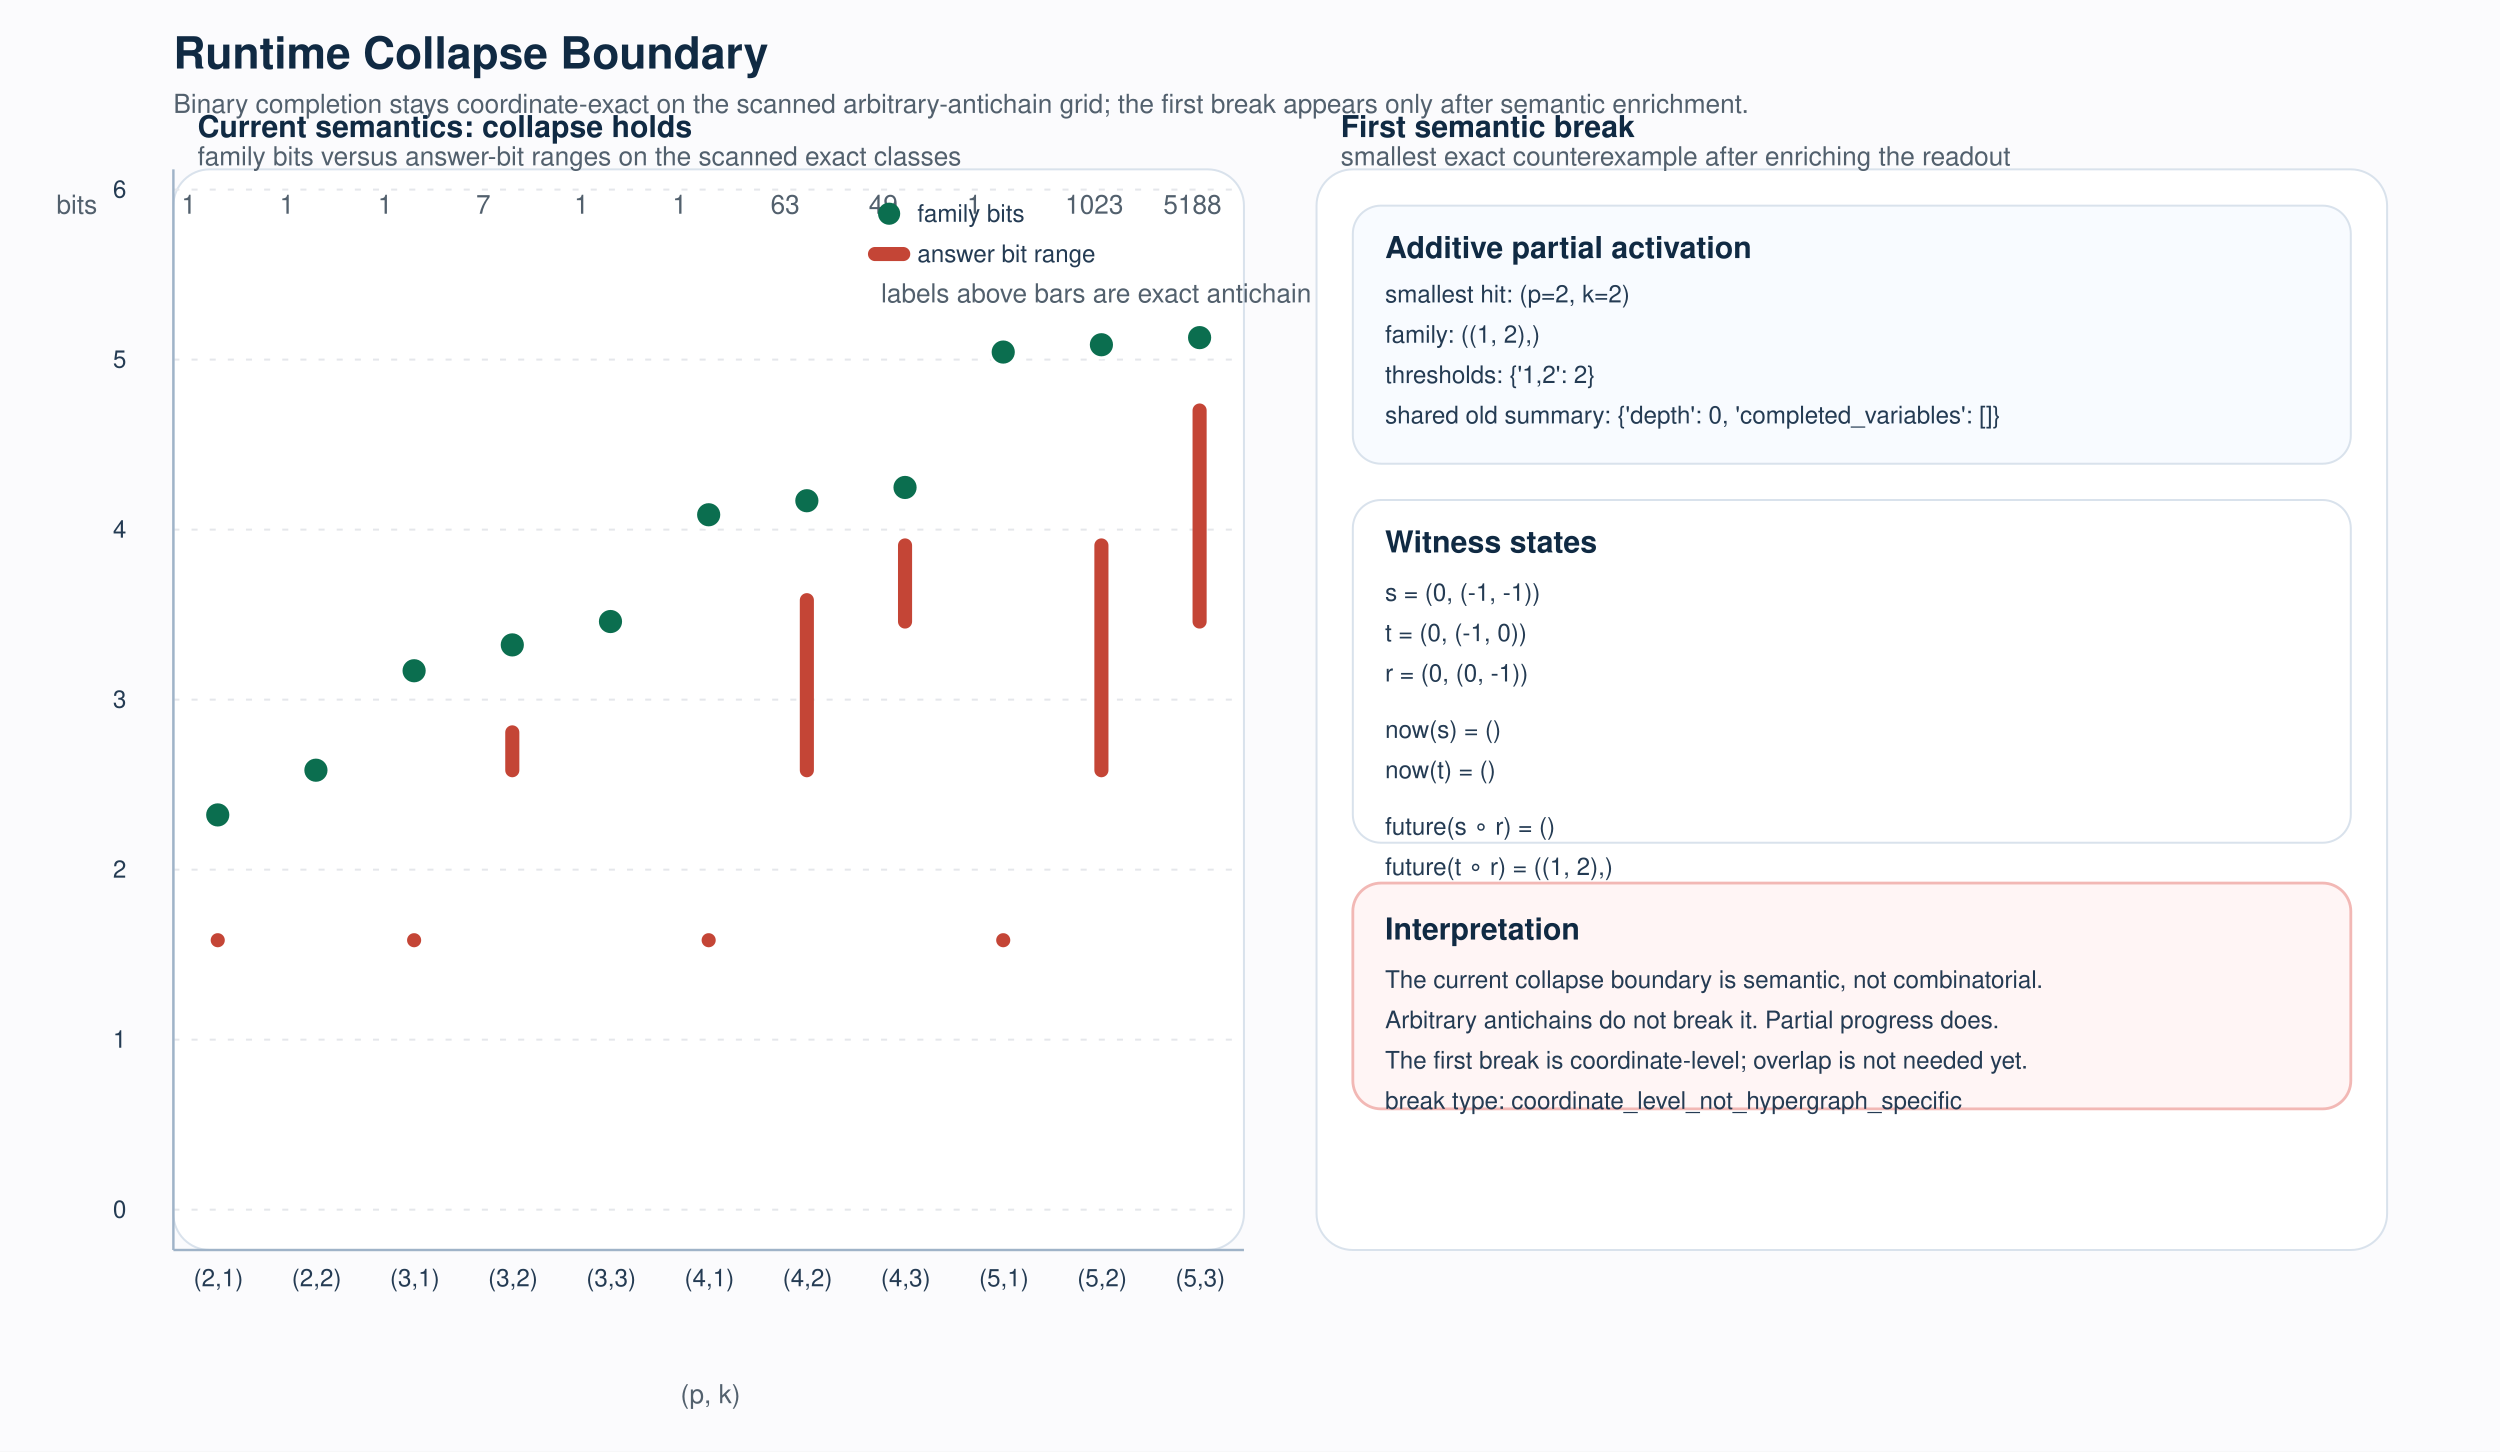
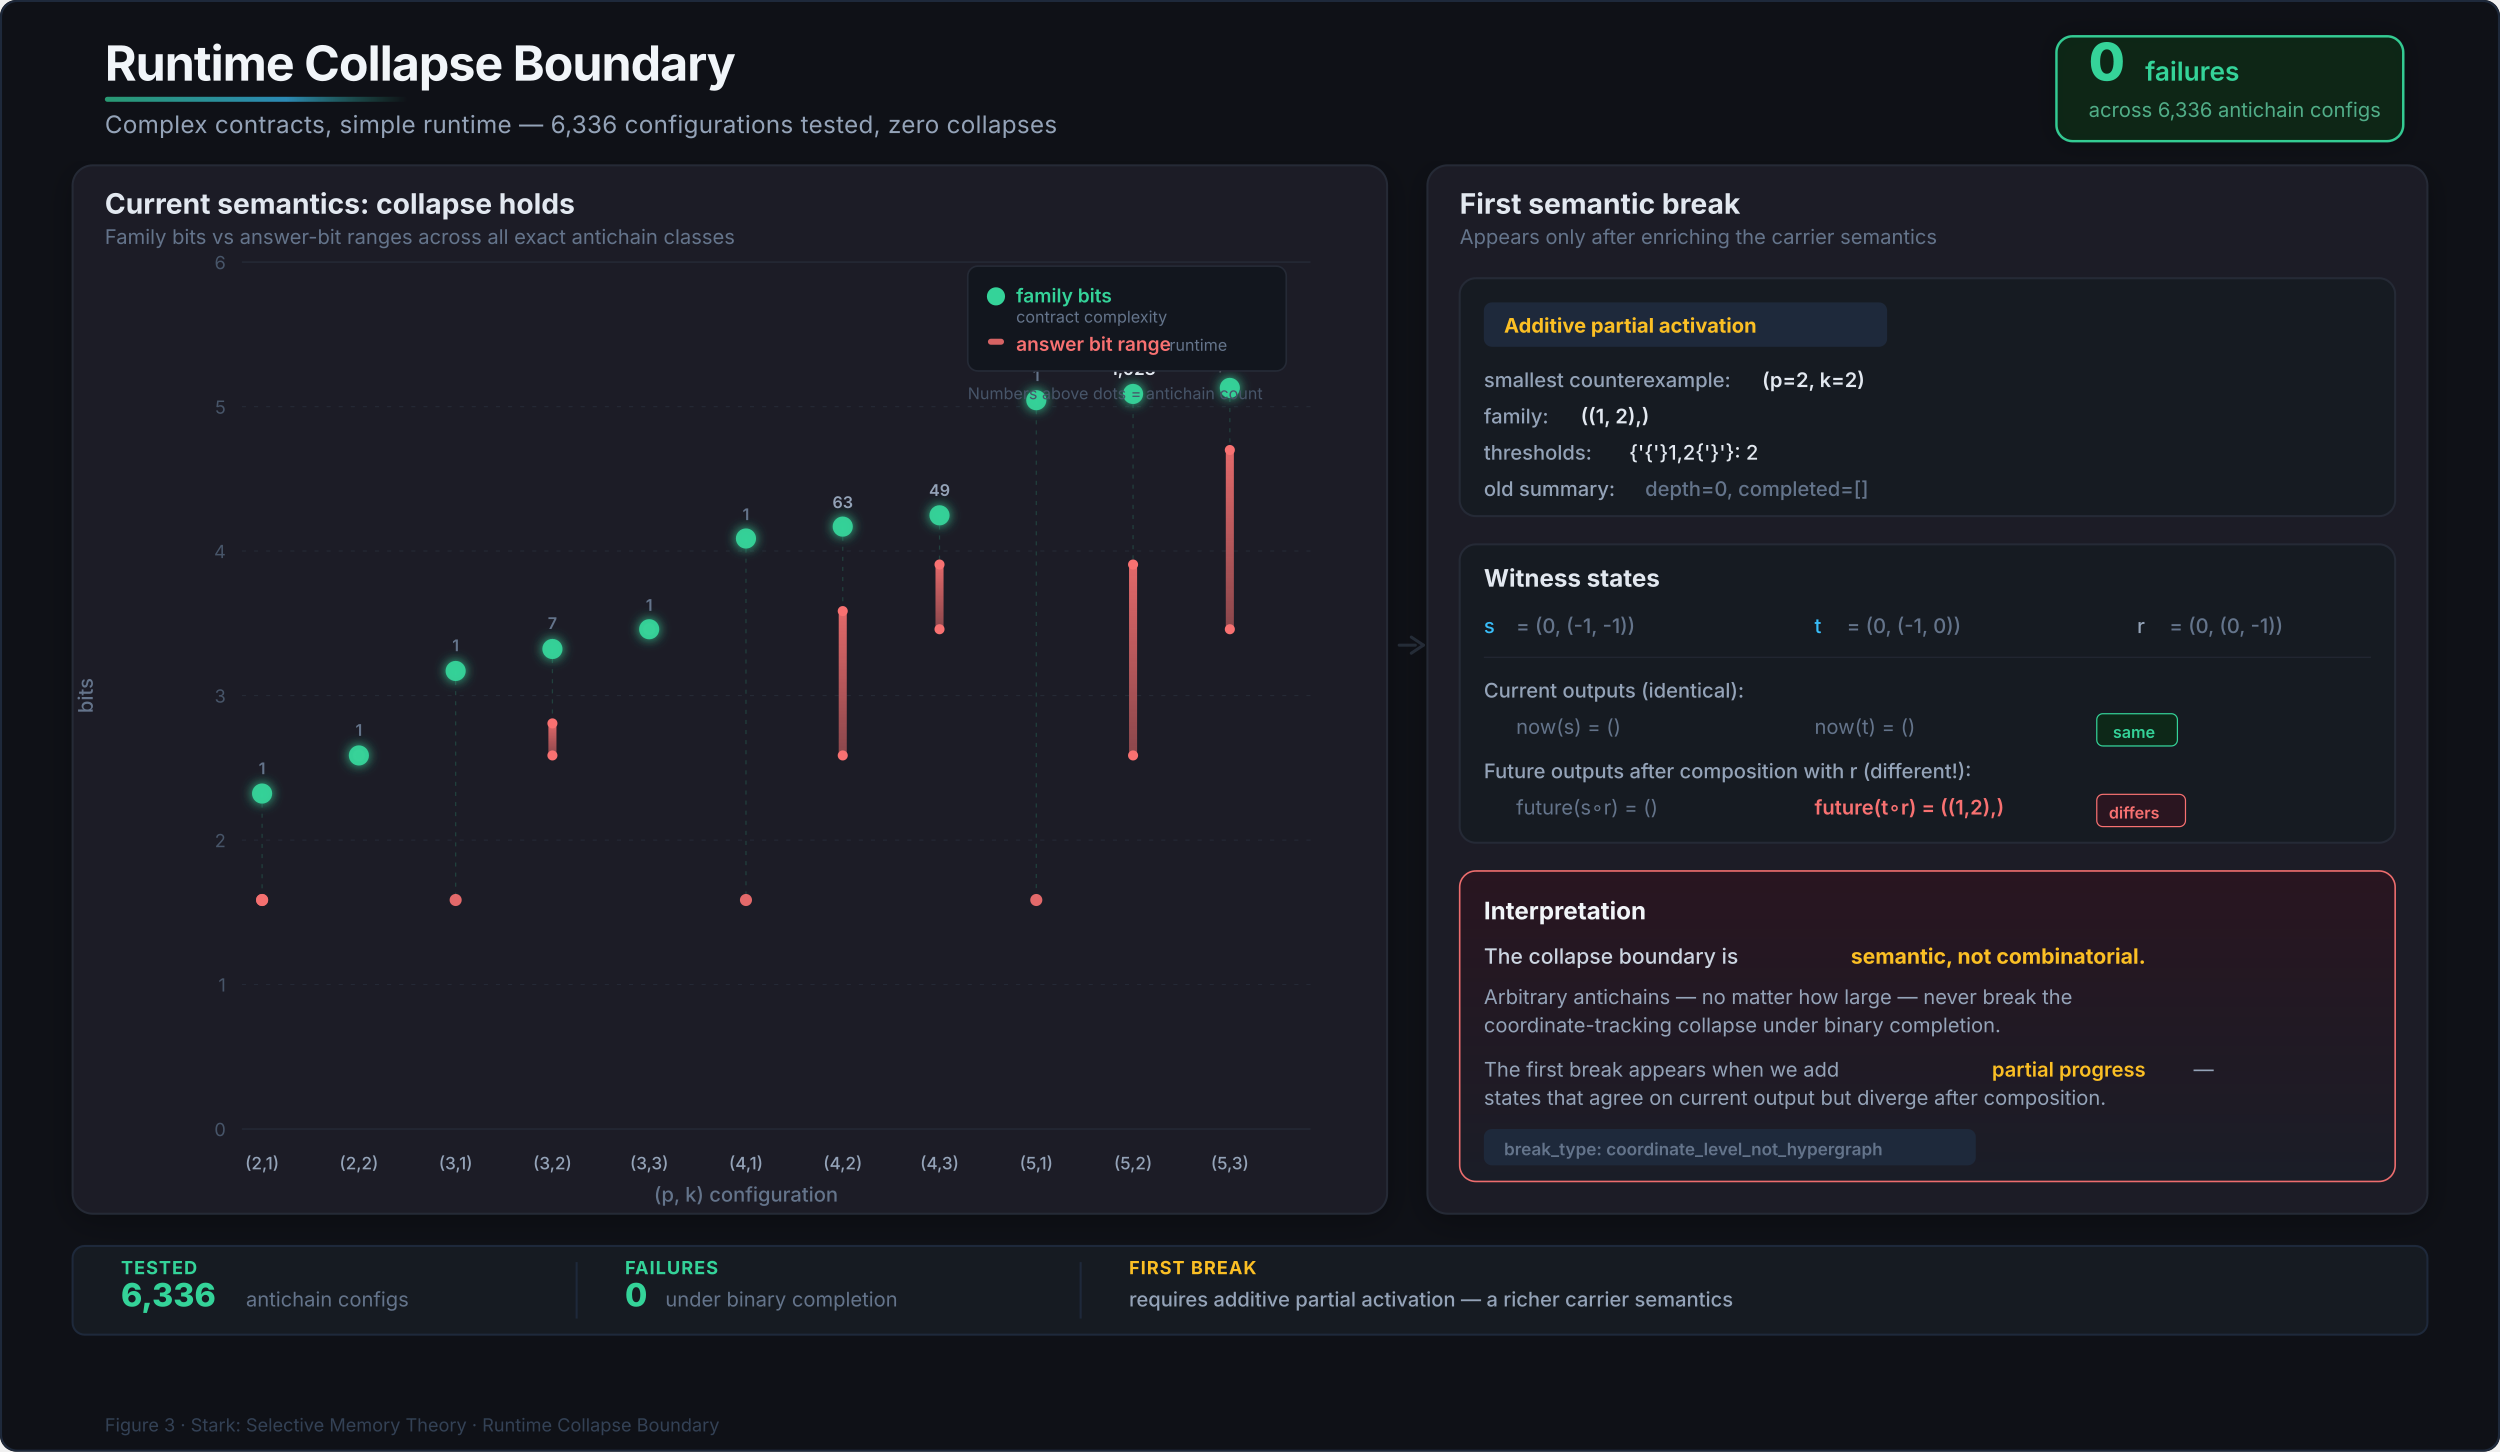
<svg xmlns="http://www.w3.org/2000/svg" width="1240" height="720" viewBox="0 0 1240 720">
+   <defs>
+     <filter id="panelShadow" x="-2%" y="-1%" width="104%" height="105%">
+       <feDropShadow dx="0" dy="3" stdDeviation="8" flood-color="#000000" flood-opacity="0.3" />
+     </filter>
+     <filter id="badgeGlow" x="-30%" y="-30%" width="160%" height="160%">
+       <feGaussianBlur in="SourceGraphic" stdDeviation="6" result="blur" />
+       <feColorMatrix in="blur" type="matrix" values="0.2 0 0 0 0  0.8 0 0 0 0  0.5 0 0 0 0  0 0 0 0.3 0" />
+       <feMerge>
+         <feMergeNode />
+         <feMergeNode in="SourceGraphic" />
+       </feMerge>
+     </filter>
+     <filter id="dotGlow" x="-50%" y="-50%" width="200%" height="200%">
+       <feGaussianBlur in="SourceGraphic" stdDeviation="3" result="blur" />
+       <feMerge>
+         <feMergeNode in="blur" />
+         <feMergeNode in="SourceGraphic" />
+       </feMerge>
+     </filter>
+     <linearGradient id="accentGrad" x1="0" y1="0" x2="1" y2="0">
+       <stop offset="0%" stop-color="#34d399" />
+       <stop offset="60%" stop-color="#38bdf8" />
+       <stop offset="100%" stop-color="#34d399" stop-opacity="0" />
+     </linearGradient>
+     <linearGradient id="rangeBarGrad" x1="0" y1="0" x2="0" y2="1">
+       <stop offset="0%" stop-color="#f87171" stop-opacity="0.9" />
+       <stop offset="100%" stop-color="#f87171" stop-opacity="0.5" />
+     </linearGradient>
+     <linearGradient id="breakCardGrad" x1="0" y1="0" x2="0" y2="1">
+       <stop offset="0%" stop-color="#2a1520" />
+       <stop offset="100%" stop-color="#1a1d27" />
+     </linearGradient>
+     <linearGradient id="connGrad" x1="0" y1="0" x2="0" y2="1">
+       <stop offset="0%" stop-color="#34d399" stop-opacity="0.25" />
+       <stop offset="100%" stop-color="#f87171" stop-opacity="0.15" />
+     </linearGradient>
+   </defs>
  <style>
- text { font-family: "Helvetica Neue", Helvetica, Arial, sans-serif; font-size: 12px; fill: #243b53; }
- .title { font-size: 22px; font-weight: 700; fill: #102a43; }
- .subtitle { font-size: 13px; fill: #52606d; }
- .paneltitle { font-size: 15px; font-weight: 700; fill: #102a43; }
- .panel { fill: #ffffff; stroke: #d9e2ec; stroke-width: 1; }
- .grid { stroke: #e5e7eb; stroke-width: 1; stroke-dasharray: 3 6; }
- .axis { stroke: #9fb3c8; stroke-width: 1.2; }
- </style>
-   <rect x="0" y="0" width="1240" height="720" fill="#fbfbfd" />
-   <text x="86" y="34" class="title">Runtime Collapse Boundary</text>
-   <text x="86" y="56" class="subtitle">Binary completion stays coordinate-exact on the scanned arbitrary-antichain grid; the first break appears only after semantic enrichment.</text>
-   <rect x="86" y="84" width="531.0" height="536" rx="18" ry="18" class="panel" />
-   <text x="98" y="68" class="paneltitle">Current semantics: collapse holds</text>
-   <text x="98" y="82" class="subtitle">family bits versus answer-bit ranges on the scanned exact classes</text>
-   <line x1="86" y1="600.00" x2="617.0" y2="600.00" class="grid" />
-   <text x="56" y="604.00">0</text>
-   <line x1="86" y1="515.67" x2="617.0" y2="515.67" class="grid" />
-   <text x="56" y="519.67">1</text>
-   <line x1="86" y1="431.35" x2="617.0" y2="431.35" class="grid" />
-   <text x="56" y="435.35">2</text>
-   <line x1="86" y1="347.02" x2="617.0" y2="347.02" class="grid" />
-   <text x="56" y="351.02">3</text>
-   <line x1="86" y1="262.69" x2="617.0" y2="262.69" class="grid" />
-   <text x="56" y="266.69">4</text>
-   <line x1="86" y1="178.36" x2="617.0" y2="178.36" class="grid" />
-   <text x="56" y="182.36">5</text>
-   <line x1="86" y1="94.04" x2="617.0" y2="94.04" class="grid" />
-   <text x="56" y="98.04">6</text>
-   <line x1="86" y1="620" x2="617.0" y2="620" class="axis" />
-   <line x1="86" y1="84" x2="86" y2="620" class="axis" />
-   <text x="337.50" y="696" class="subtitle">(p, k)</text>
-   <text x="28" y="106" class="subtitle">bits</text>
-   <line x1="108.00" y1="466.34" x2="108.00" y2="466.34" stroke="#c44536" stroke-width="7" stroke-linecap="round" />
-   <circle cx="108.00" cy="404.20" r="6.5" fill="#0b6e4f" stroke="#ffffff" stroke-width="1.5" />
-   <text x="96.00" y="638">(2,1)</text>
-   <text x="90.00" y="106" class="subtitle">1</text>
-   <line x1="156.70" y1="382.02" x2="156.70" y2="382.02" stroke="#c44536" stroke-width="7" stroke-linecap="round" />
-   <circle cx="156.70" cy="382.02" r="6.5" fill="#0b6e4f" stroke="#ffffff" stroke-width="1.5" />
-   <text x="144.70" y="638">(2,2)</text>
-   <text x="138.70" y="106" class="subtitle">1</text>
-   <line x1="205.40" y1="466.34" x2="205.40" y2="466.34" stroke="#c44536" stroke-width="7" stroke-linecap="round" />
-   <circle cx="205.40" cy="332.69" r="6.5" fill="#0b6e4f" stroke="#ffffff" stroke-width="1.5" />
-   <text x="193.40" y="638">(3,1)</text>
-   <text x="187.40" y="106" class="subtitle">1</text>
-   <line x1="254.10" y1="363.26" x2="254.10" y2="382.02" stroke="#c44536" stroke-width="7" stroke-linecap="round" />
-   <circle cx="254.10" cy="319.87" r="6.5" fill="#0b6e4f" stroke="#ffffff" stroke-width="1.5" />
-   <text x="242.10" y="638">(3,2)</text>
-   <text x="236.10" y="106" class="subtitle">7</text>
-   <line x1="302.80" y1="308.28" x2="302.80" y2="308.28" stroke="#c44536" stroke-width="7" stroke-linecap="round" />
-   <circle cx="302.80" cy="308.28" r="6.5" fill="#0b6e4f" stroke="#ffffff" stroke-width="1.5" />
-   <text x="290.80" y="638">(3,3)</text>
-   <text x="284.80" y="106" class="subtitle">1</text>
-   <line x1="351.50" y1="466.34" x2="351.50" y2="466.34" stroke="#c44536" stroke-width="7" stroke-linecap="round" />
-   <circle cx="351.50" cy="255.32" r="6.5" fill="#0b6e4f" stroke="#ffffff" stroke-width="1.5" />
-   <text x="339.50" y="638">(4,1)</text>
-   <text x="333.50" y="106" class="subtitle">1</text>
-   <line x1="400.20" y1="297.69" x2="400.20" y2="382.02" stroke="#c44536" stroke-width="7" stroke-linecap="round" />
-   <circle cx="400.20" cy="248.36" r="6.5" fill="#0b6e4f" stroke="#ffffff" stroke-width="1.5" />
-   <text x="388.20" y="638">(4,2)</text>
-   <text x="382.20" y="106" class="subtitle">63</text>
-   <line x1="448.90" y1="270.54" x2="448.90" y2="308.28" stroke="#c44536" stroke-width="7" stroke-linecap="round" />
-   <circle cx="448.90" cy="241.78" r="6.5" fill="#0b6e4f" stroke="#ffffff" stroke-width="1.5" />
-   <text x="436.90" y="638">(4,3)</text>
-   <text x="430.90" y="106" class="subtitle">49</text>
-   <line x1="497.60" y1="466.34" x2="497.60" y2="466.34" stroke="#c44536" stroke-width="7" stroke-linecap="round" />
-   <circle cx="497.60" cy="174.62" r="6.5" fill="#0b6e4f" stroke="#ffffff" stroke-width="1.5" />
-   <text x="485.60" y="638">(5,1)</text>
-   <text x="479.60" y="106" class="subtitle">1</text>
-   <line x1="546.30" y1="270.54" x2="546.30" y2="382.02" stroke="#c44536" stroke-width="7" stroke-linecap="round" />
-   <circle cx="546.30" cy="170.99" r="6.5" fill="#0b6e4f" stroke="#ffffff" stroke-width="1.5" />
-   <text x="534.30" y="638">(5,2)</text>
-   <text x="528.30" y="106" class="subtitle">1023</text>
-   <line x1="595.00" y1="203.62" x2="595.00" y2="308.28" stroke="#c44536" stroke-width="7" stroke-linecap="round" />
-   <circle cx="595.00" cy="167.46" r="6.5" fill="#0b6e4f" stroke="#ffffff" stroke-width="1.5" />
-   <text x="583.00" y="638">(5,3)</text>
-   <text x="577.00" y="106" class="subtitle">5188</text>
-   <circle cx="441.0" cy="106" r="5.5" fill="#0b6e4f" />
-   <text x="455.0" y="110">family bits</text>
-   <line x1="434.0" y1="126" x2="448.0" y2="126" stroke="#c44536" stroke-width="7" stroke-linecap="round" />
-   <text x="455.0" y="130">answer bit range</text>
-   <text x="437.0" y="150" class="subtitle">labels above bars are exact antichain counts</text>
-   <rect x="653.0" y="84" width="531.0" height="536" rx="18" ry="18" class="panel" />
-   <text x="665.0" y="68" class="paneltitle">First semantic break</text>
-   <text x="665.0" y="82" class="subtitle">smallest exact counterexample after enriching the readout</text>
-   <rect x="671.0" y="102" width="495.0" height="128" rx="14" ry="14" fill="#f8fbff" stroke="#d9e2ec" stroke-width="1" />
-   <text x="687.0" y="128" class="paneltitle">Additive partial activation</text>
-   <text x="687.0" y="150">smallest hit: (p=2, k=2)</text>
-   <text x="687.0" y="170">family: ((1, 2),)</text>
-   <text x="687.0" y="190">thresholds: {'1,2': 2}</text>
-   <text x="687.0" y="210">shared old summary: {'depth': 0, 'completed_variables': []}</text>
-   <rect x="671.0" y="248" width="495.0" height="170" rx="14" ry="14" fill="#ffffff" stroke="#d9e2ec" stroke-width="1" />
-   <text x="687.0" y="274" class="paneltitle">Witness states</text>
-   <text x="687.0" y="298">s = (0, (-1, -1))</text>
-   <text x="687.0" y="318">t = (0, (-1, 0))</text>
-   <text x="687.0" y="338">r = (0, (0, -1))</text>
-   <text x="687.0" y="366">now(s) = ()</text>
-   <text x="687.0" y="386">now(t) = ()</text>
-   <text x="687.0" y="414">future(s ∘ r) = ()</text>
-   <text x="687.0" y="434">future(t ∘ r) = ((1, 2),)</text>
-   <rect x="671.0" y="438" width="495.0" height="112" rx="14" ry="14" fill="#fff5f5" stroke="#f2b8b5" stroke-width="1.4" />
-   <text x="687.0" y="466" class="paneltitle">Interpretation</text>
-   <text x="687.0" y="490">The current collapse boundary is semantic, not combinatorial.</text>
-   <text x="687.0" y="510">Arbitrary antichains do not break it. Partial progress does.</text>
-   <text x="687.0" y="530">The first break is coordinate-level; overlap is not needed yet.</text>
-   <text x="687.0" y="550">break type: coordinate_level_not_hypergraph_specific</text>
+     text { font-family: 'Inter', -apple-system, BlinkMacSystemFont, 'Segoe UI', system-ui, sans-serif; }
+   </style>
+   <rect width="1240" height="720" rx="8" fill="#0f1117" />
+   <rect x="0.5" y="0.5" width="1239" height="719" rx="8" fill="none" stroke="#1e293b" stroke-width="1" />
+   <text x="52" y="40" font-size="24" font-weight="700" fill="#f1f5f9" letter-spacing="-0.5">Runtime Collapse Boundary</text>
+   <rect x="52" y="48" width="150" height="2.5" rx="1.25" fill="url(#accentGrad)" opacity="0.7" />
+   <text x="52" y="66" font-size="12" font-weight="400" fill="#94a3b8" letter-spacing="0.15">Complex contracts, simple runtime — 6,336 configurations tested, zero collapses</text>
+   <g transform="translate(1020, 18)" filter="url(#badgeGlow)">
+     <rect x="0" y="0" width="172" height="52" rx="8" fill="#0d2818" stroke="#34d399" stroke-width="1.2" opacity="0.95" />
+     <text x="16" y="22" font-size="26" font-weight="800" fill="#34d399" letter-spacing="-1">0</text>
+     <text x="44" y="22" font-size="13" font-weight="600" fill="#34d399">failures</text>
+     <text x="16" y="40" font-size="10" font-weight="400" fill="#6ee7b7" opacity="0.7">across 6,336 antichain configs</text>
+   </g>
+   <rect x="36" y="82" width="652" height="520" rx="10" fill="#1a1d27" filter="url(#panelShadow)" />
+   <rect x="36" y="82" width="652" height="520" rx="10" fill="none" stroke="#252a36" stroke-width="1" />
+   <text x="52" y="106" font-size="14" font-weight="700" fill="#e2e8f0">Current semantics: collapse holds</text>
+   <text x="52" y="121" font-size="10" font-weight="400" fill="#64748b">Family bits vs answer-bit ranges across all exact antichain classes</text>
+   <g font-size="9" font-weight="400" fill="#475569" text-anchor="end">
+     <line x1="120" y1="560.0" x2="650" y2="560.0" stroke="#252a36" stroke-width="0.7" />
+     <text x="112" y="563.5">0</text>
+     <line x1="120" y1="488.3" x2="650" y2="488.3" stroke="#252a36" stroke-width="0.5" stroke-dasharray="2,4" />
+     <text x="112" y="491.8">1</text>
+     <line x1="120" y1="416.7" x2="650" y2="416.7" stroke="#252a36" stroke-width="0.5" stroke-dasharray="2,4" />
+     <text x="112" y="420.2">2</text>
+     <line x1="120" y1="345.0" x2="650" y2="345.0" stroke="#252a36" stroke-width="0.5" stroke-dasharray="2,4" />
+     <text x="112" y="348.5">3</text>
+     <line x1="120" y1="273.3" x2="650" y2="273.3" stroke="#252a36" stroke-width="0.5" stroke-dasharray="2,4" />
+     <text x="112" y="276.8">4</text>
+     <line x1="120" y1="201.7" x2="650" y2="201.7" stroke="#252a36" stroke-width="0.5" stroke-dasharray="2,4" />
+     <text x="112" y="205.2">5</text>
+     <line x1="120" y1="130.0" x2="650" y2="130.0" stroke="#252a36" stroke-width="0.7" />
+     <text x="112" y="133.5">6</text>
+   </g>
+   <text x="46" y="345" font-size="10" font-weight="500" fill="#64748b" text-anchor="middle" transform="rotate(-90 46 345)">bits</text>
+   <g font-size="8.5" font-weight="500" fill="#94a3b8" text-anchor="middle" font-family="'SF Mono', 'Fira Code', 'Cascadia Code', monospace, 'Inter', sans-serif">
+     <text x="130" y="580">(2,1)</text>
+     <text x="178" y="580">(2,2)</text>
+     <text x="226" y="580">(3,1)</text>
+     <text x="274" y="580">(3,2)</text>
+     <text x="322" y="580">(3,3)</text>
+     <text x="370" y="580">(4,1)</text>
+     <text x="418" y="580">(4,2)</text>
+     <text x="466" y="580">(4,3)</text>
+     <text x="514" y="580">(5,1)</text>
+     <text x="562" y="580">(5,2)</text>
+     <text x="610" y="580">(5,3)</text>
+   </g>
+   <text x="370" y="596" font-size="10" font-weight="500" fill="#64748b" text-anchor="middle">(p, k) configuration</text>
+   <line x1="130" y1="393.6" x2="130" y2="446.4" stroke="#34d399" stroke-width="0.6" opacity="0.2" stroke-dasharray="2,3" />
+   <line x1="226" y1="332.8" x2="226" y2="446.4" stroke="#34d399" stroke-width="0.6" opacity="0.2" stroke-dasharray="2,3" />
+   <line x1="274" y1="321.9" x2="274" y2="358.8" stroke="#34d399" stroke-width="0.6" opacity="0.2" stroke-dasharray="2,3" />
+   <line x1="370" y1="267.1" x2="370" y2="446.4" stroke="#34d399" stroke-width="0.6" opacity="0.2" stroke-dasharray="2,3" />
+   <line x1="418" y1="261.2" x2="418" y2="303.1" stroke="#34d399" stroke-width="0.6" opacity="0.2" stroke-dasharray="2,3" />
+   <line x1="466" y1="255.6" x2="466" y2="280.0" stroke="#34d399" stroke-width="0.6" opacity="0.2" stroke-dasharray="2,3" />
+   <line x1="514" y1="198.5" x2="514" y2="446.4" stroke="#34d399" stroke-width="0.6" opacity="0.2" stroke-dasharray="2,3" />
+   <line x1="562" y1="195.4" x2="562" y2="280.0" stroke="#34d399" stroke-width="0.6" opacity="0.2" stroke-dasharray="2,3" />
+   <line x1="610" y1="192.4" x2="610" y2="223.2" stroke="#34d399" stroke-width="0.6" opacity="0.2" stroke-dasharray="2,3" />
+   <line x1="130" y1="446.4" x2="130" y2="446.4" stroke="#f87171" stroke-width="6" stroke-linecap="round" opacity="0.85" />
+   <circle cx="130" cy="446.4" r="3" fill="#f87171" opacity="0.9" />
+   <circle cx="178" cy="374.7" r="3" fill="#f87171" opacity="0.9" />
+   <circle cx="226" cy="446.4" r="3" fill="#f87171" opacity="0.9" />
+   <rect x="272" y="358.8" width="4" height="15.9" rx="2" fill="url(#rangeBarGrad)" />
+   <circle cx="274" cy="358.8" r="2.5" fill="#f87171" />
+   <circle cx="274" cy="374.7" r="2.5" fill="#f87171" />
+   <circle cx="322" cy="312.1" r="3" fill="#f87171" opacity="0.9" />
+   <circle cx="370" cy="446.4" r="3" fill="#f87171" opacity="0.9" />
+   <rect x="416" y="303.1" width="4" height="71.6" rx="2" fill="url(#rangeBarGrad)" />
+   <circle cx="418" cy="303.1" r="2.5" fill="#f87171" />
+   <circle cx="418" cy="374.7" r="2.5" fill="#f87171" />
+   <rect x="464" y="280.0" width="4" height="32.1" rx="2" fill="url(#rangeBarGrad)" />
+   <circle cx="466" cy="280.0" r="2.5" fill="#f87171" />
+   <circle cx="466" cy="312.1" r="2.5" fill="#f87171" />
+   <circle cx="514" cy="446.4" r="3" fill="#f87171" opacity="0.9" />
+   <rect x="560" y="280.0" width="4" height="94.7" rx="2" fill="url(#rangeBarGrad)" />
+   <circle cx="562" cy="280.0" r="2.5" fill="#f87171" />
+   <circle cx="562" cy="374.7" r="2.5" fill="#f87171" />
+   <rect x="608" y="223.2" width="4" height="88.9" rx="2" fill="url(#rangeBarGrad)" />
+   <circle cx="610" cy="223.2" r="2.5" fill="#f87171" />
+   <circle cx="610" cy="312.1" r="2.5" fill="#f87171" />
+   <g filter="url(#dotGlow)">
+     <circle cx="130" cy="393.6" r="5" fill="#34d399" opacity="0.95" />
+     <circle cx="178" cy="374.7" r="5" fill="#34d399" opacity="0.95" />
+     <circle cx="226" cy="332.8" r="5" fill="#34d399" opacity="0.95" />
+     <circle cx="274" cy="321.9" r="5" fill="#34d399" opacity="0.95" />
+     <circle cx="322" cy="312.1" r="5" fill="#34d399" opacity="0.95" />
+     <circle cx="370" cy="267.1" r="5" fill="#34d399" opacity="0.95" />
+     <circle cx="418" cy="261.2" r="5" fill="#34d399" opacity="0.95" />
+     <circle cx="466" cy="255.6" r="5" fill="#34d399" opacity="0.95" />
+     <circle cx="514" cy="198.5" r="5" fill="#34d399" opacity="0.95" />
+     <circle cx="562" cy="195.4" r="5" fill="#34d399" opacity="0.95" />
+     <circle cx="610" cy="192.4" r="5" fill="#34d399" opacity="0.95" />
+   </g>
+   <g font-size="8" font-weight="600" fill="#64748b" text-anchor="middle" font-family="'SF Mono', 'Fira Code', monospace, 'Inter', sans-serif">
+     <text x="130" y="384">1</text>
+     <text x="178" y="365">1</text>
+     <text x="226" y="323">1</text>
+     <text x="274" y="312">7</text>
+     <text x="322" y="303">1</text>
+     <text x="370" y="258">1</text>
+     <text x="418" y="252" fill="#94a3b8">63</text>
+     <text x="466" y="246" fill="#94a3b8">49</text>
+     <text x="514" y="189">1</text>
+     <text x="562" y="186" fill="#e2e8f0" font-size="8.5">1,023</text>
+     <text x="610" y="183" fill="#e2e8f0" font-size="8.5">5,188</text>
+   </g>
+   <g transform="translate(480, 132)">
+     <rect x="0" y="0" width="158" height="52" rx="5" fill="#12161e" stroke="#252a36" stroke-width="0.8" />
+     <circle cx="14" cy="15" r="4.5" fill="#34d399" />
+     <text x="24" y="18" font-size="9.5" font-weight="600" fill="#34d399">family bits</text>
+     <text x="24" y="28" font-size="8" font-weight="400" fill="#64748b">contract complexity</text>
+     <rect x="10" y="36" width="8" height="3" rx="1.5" fill="#f87171" opacity="0.85" />
+     <text x="24" y="42" font-size="9.5" font-weight="600" fill="#f87171">answer bit range</text>
+     <text x="100" y="42" font-size="8" font-weight="400" fill="#64748b">runtime</text>
+   </g>
+   <text x="480" y="198" font-size="8" font-weight="400" fill="#475569">Numbers above dots = antichain count</text>
+   <rect x="708" y="82" width="496" height="520" rx="10" fill="#1a1d27" filter="url(#panelShadow)" />
+   <rect x="708" y="82" width="496" height="520" rx="10" fill="none" stroke="#252a36" stroke-width="1" />
+   <text x="724" y="106" font-size="14" font-weight="700" fill="#e2e8f0">First semantic break</text>
+   <text x="724" y="121" font-size="10" font-weight="400" fill="#64748b">Appears only after enriching the carrier semantics</text>
+   <rect x="724" y="138" width="464" height="118" rx="8" fill="#161b22" stroke="#252a36" stroke-width="1" />
+   <rect x="736" y="150" width="200" height="22" rx="4" fill="#1e293b" />
+   <text x="746" y="165" font-size="10" font-weight="700" fill="#fbbf24">Additive partial activation</text>
+   <text x="736" y="192" font-size="10" font-weight="500" fill="#94a3b8">smallest counterexample:</text>
+   <text x="874" y="192" font-size="10" font-weight="600" fill="#e2e8f0" font-family="'SF Mono', monospace, 'Inter', sans-serif">(p=2, k=2)</text>
+   <text x="736" y="210" font-size="10" font-weight="500" fill="#94a3b8">family:</text>
+   <text x="784" y="210" font-size="10" font-weight="600" fill="#e2e8f0" font-family="'SF Mono', monospace, 'Inter', sans-serif">((1, 2),)</text>
+   <text x="736" y="228" font-size="10" font-weight="500" fill="#94a3b8">thresholds:</text>
+   <text x="808" y="228" font-size="10" font-weight="500" fill="#e2e8f0" font-family="'SF Mono', monospace, 'Inter', sans-serif">{'{'}1,2{'}'}: 2</text>
+   <text x="736" y="246" font-size="10" font-weight="500" fill="#94a3b8">old summary:</text>
+   <text x="816" y="246" font-size="10" font-weight="500" fill="#64748b" font-family="'SF Mono', monospace, 'Inter', sans-serif">depth=0, completed=[]</text>
+   <rect x="724" y="270" width="464" height="148" rx="8" fill="#161b22" stroke="#252a36" stroke-width="1" />
+   <text x="736" y="291" font-size="12" font-weight="700" fill="#e2e8f0">Witness states</text>
+   <g font-family="'SF Mono', 'Fira Code', monospace, 'Inter', sans-serif" font-size="10" font-weight="500">
+     <text x="736" y="314" fill="#38bdf8">s</text>
+     <text x="752" y="314" fill="#64748b">= (0, (-1, -1))</text>
+     <text x="900" y="314" fill="#38bdf8">t</text>
+     <text x="916" y="314" fill="#64748b">= (0, (-1, 0))</text>
+     <text x="1060" y="314" fill="#94a3b8">r</text>
+     <text x="1076" y="314" fill="#64748b">= (0, (0, -1))</text>
+   </g>
+   <line x1="736" y1="326" x2="1176" y2="326" stroke="#252a36" stroke-width="0.5" />
+   <text x="736" y="346" font-size="10" font-weight="500" fill="#94a3b8">Current outputs (identical):</text>
+   <g font-family="'SF Mono', monospace, 'Inter', sans-serif" font-size="10">
+     <text x="752" y="364" fill="#64748b">now(s) = ()</text>
+     <text x="900" y="364" fill="#64748b">now(t) = ()</text>
+     <rect x="1040" y="354" width="40" height="16" rx="3" fill="#0d2818" stroke="#34d399" stroke-width="0.6" />
+     <text x="1048" y="366" fill="#34d399" font-size="8" font-weight="600">same</text>
+   </g>
+   <text x="736" y="386" font-size="10" font-weight="500" fill="#94a3b8">Future outputs after composition with r (different!):</text>
+   <g font-family="'SF Mono', monospace, 'Inter', sans-serif" font-size="10">
+     <text x="752" y="404" fill="#64748b">future(s∘r) = ()</text>
+     <text x="900" y="404" fill="#f87171" font-weight="600">future(t∘r) = ((1,2),)</text>
+     <rect x="1040" y="394" width="44" height="16" rx="3" fill="#2a1520" stroke="#f87171" stroke-width="0.6" />
+     <text x="1046" y="406" fill="#f87171" font-size="8" font-weight="600">differs</text>
+   </g>
+   <rect x="724" y="432" width="464" height="154" rx="8" fill="url(#breakCardGrad)" stroke="#f87171" stroke-width="0.8" opacity="0.95" />
+   <text x="736" y="456" font-size="12" font-weight="700" fill="#f1f5f9">Interpretation</text>
+   <text x="736" y="478" font-size="10.5" font-weight="500" fill="#cbd5e1">The collapse boundary is</text>
+   <text x="918" y="478" font-size="10.5" font-weight="700" fill="#fbbf24">semantic, not combinatorial.</text>
+   <text x="736" y="498" font-size="10" font-weight="400" fill="#94a3b8">Arbitrary antichains — no matter how large — never break the</text>
+   <text x="736" y="512" font-size="10" font-weight="400" fill="#94a3b8">coordinate-tracking collapse under binary completion.</text>
+   <text x="736" y="534" font-size="10" font-weight="400" fill="#94a3b8">The first break appears when we add</text>
+   <text x="988" y="534" font-size="10" font-weight="600" fill="#fbbf24">partial progress</text>
+   <text x="1088" y="534" font-size="10" font-weight="400" fill="#94a3b8">—</text>
+   <text x="736" y="548" font-size="10" font-weight="400" fill="#94a3b8">states that agree on current output but diverge after composition.</text>
+   <rect x="736" y="560" width="244" height="18" rx="4" fill="#1e293b" />
+   <text x="746" y="573" font-size="8.5" font-weight="600" fill="#64748b" font-family="'SF Mono', monospace, 'Inter', sans-serif">break_type: coordinate_level_not_hypergraph</text>
+   <g transform="translate(36, 618)">
+     <rect x="0" y="0" width="1168" height="44" rx="6" fill="#161b22" stroke="#1e293b" stroke-width="1" />
+     <g transform="translate(24, 14)">
+       <text x="0" y="0" font-size="9" font-weight="700" fill="#34d399" letter-spacing="0.5">TESTED</text>
+       <text x="0" y="16" font-size="16" font-weight="800" fill="#34d399">6,336</text>
+       <text x="62" y="16" font-size="10" font-weight="400" fill="#64748b">antichain configs</text>
+     </g>
+     <line x1="250" y1="8" x2="250" y2="36" stroke="#1e293b" stroke-width="1" />
+     <g transform="translate(274, 14)">
+       <text x="0" y="0" font-size="9" font-weight="700" fill="#34d399" letter-spacing="0.5">FAILURES</text>
+       <text x="0" y="16" font-size="16" font-weight="800" fill="#34d399">0</text>
+       <text x="20" y="16" font-size="10" font-weight="400" fill="#64748b">under binary completion</text>
+     </g>
+     <line x1="500" y1="8" x2="500" y2="36" stroke="#1e293b" stroke-width="1" />
+     <g transform="translate(524, 14)">
+       <text x="0" y="0" font-size="9" font-weight="700" fill="#fbbf24" letter-spacing="0.5">FIRST BREAK</text>
+       <text x="0" y="16" font-size="10" font-weight="500" fill="#94a3b8">requires additive partial activation — a richer carrier semantics</text>
+     </g>
+   </g>
+   <g opacity="0.4">
+     <line x1="694" y1="320" x2="702" y2="320" stroke="#475569" stroke-width="1.5" stroke-linecap="round" />
+     <line x1="700" y1="316" x2="706" y2="320" stroke="#475569" stroke-width="1.5" stroke-linecap="round" />
+     <line x1="700" y1="324" x2="706" y2="320" stroke="#475569" stroke-width="1.5" stroke-linecap="round" />
+   </g>
+   <text x="52" y="710" font-size="9" font-weight="400" fill="#334155">Figure 3 · Stark: Selective Memory Theory · Runtime Collapse Boundary</text>
</svg>
